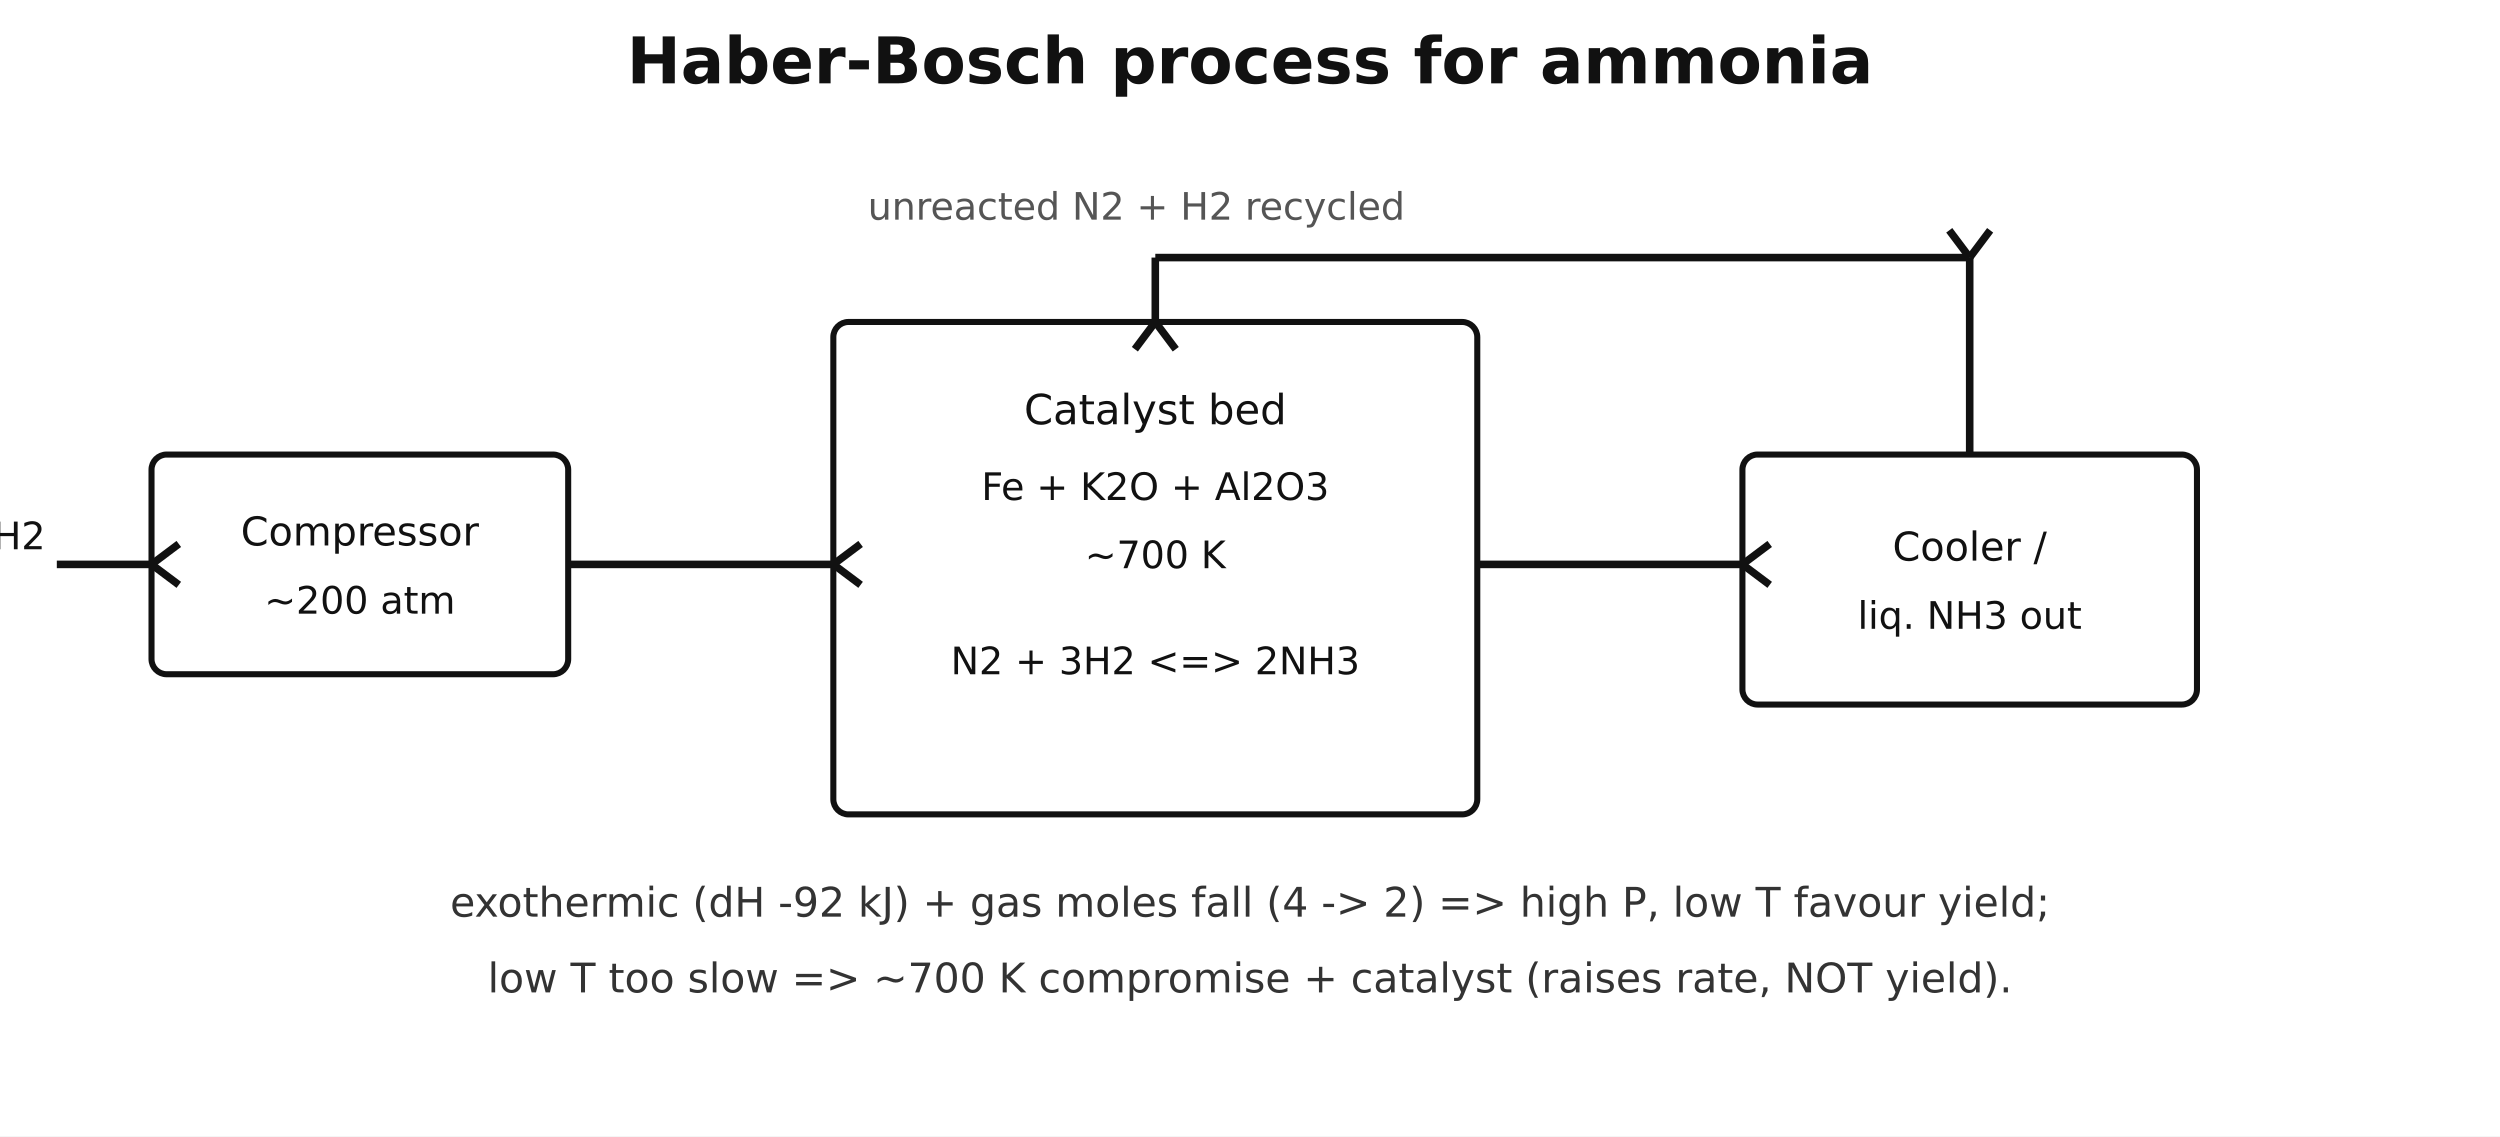
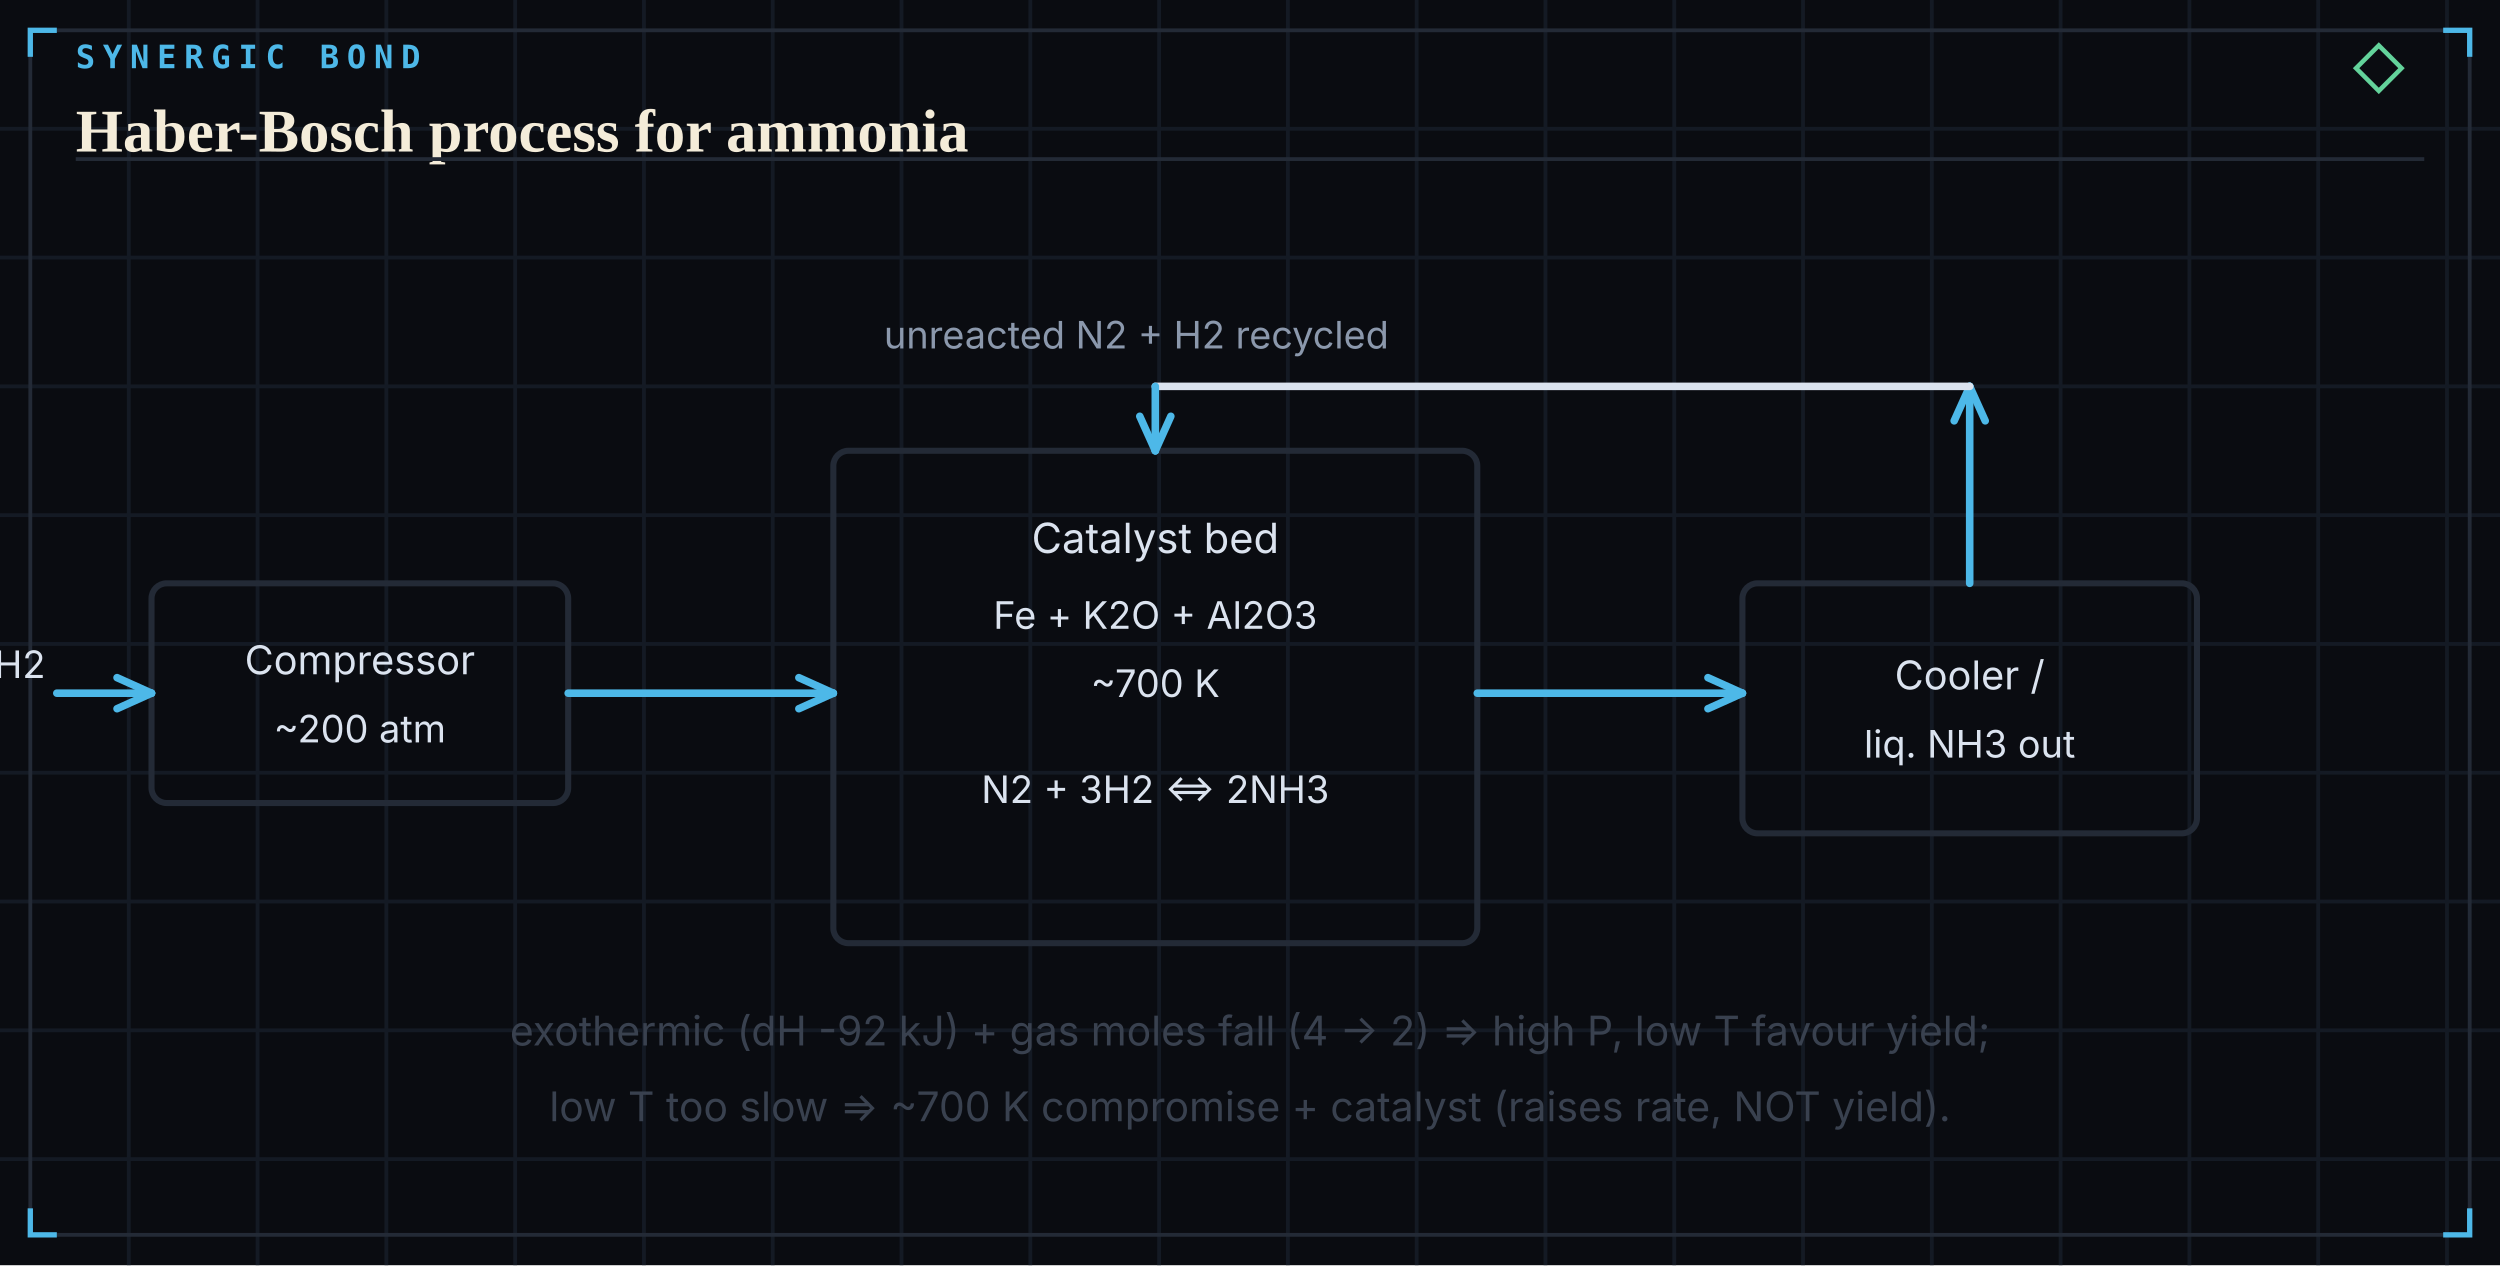
- <svg xmlns="http://www.w3.org/2000/svg" width="660" height="300" viewBox="0 0 660 300" font-family="DejaVu Sans, Arial, sans-serif">
-   <rect x="0" y="0" width="660" height="300" fill="white" />
-   <text x="330.0" y="22.0" font-family="DejaVu Sans, Arial, sans-serif" font-size="17" font-weight="bold" fill="#111" text-anchor="middle">Haber-Bosch process for ammonia</text>
-   <rect x="40" y="120" width="110" height="58" rx="4" fill="none" stroke="#111" stroke-width="1.6" />
-   <text x="95.0" y="144.0" font-family="DejaVu Sans, Arial, sans-serif" font-size="10.5" font-weight="normal" fill="#111" text-anchor="middle">Compressor</text>
-   <text x="95.0" y="162.0" font-family="DejaVu Sans, Arial, sans-serif" font-size="10" font-weight="normal" fill="#111" text-anchor="middle">~200 atm</text>
-   <rect x="220" y="85" width="170" height="130" rx="4" fill="none" stroke="#111" stroke-width="1.6" />
-   <text x="305.0" y="112.0" font-family="DejaVu Sans, Arial, sans-serif" font-size="11" font-weight="normal" fill="#111" text-anchor="middle">Catalyst bed</text>
-   <text x="305.0" y="132.0" font-family="DejaVu Sans, Arial, sans-serif" font-size="10" font-weight="normal" fill="#111" text-anchor="middle">Fe + K2O + Al2O3</text>
-   <text x="305.0" y="150.0" font-family="DejaVu Sans, Arial, sans-serif" font-size="10" font-weight="normal" fill="#111" text-anchor="middle">~700 K</text>
-   <text x="305.0" y="178.0" font-family="DejaVu Sans, Arial, sans-serif" font-size="10" font-weight="normal" fill="#111" text-anchor="middle">N2 + 3H2  &lt;=&gt;  2NH3</text>
-   <rect x="460" y="120" width="120" height="66" rx="4" fill="none" stroke="#111" stroke-width="1.6" />
-   <text x="520.0" y="148.0" font-family="DejaVu Sans, Arial, sans-serif" font-size="10.5" font-weight="normal" fill="#111" text-anchor="middle">Cooler /</text>
-   <text x="520.0" y="166.0" font-family="DejaVu Sans, Arial, sans-serif" font-size="10" font-weight="normal" fill="#111" text-anchor="middle">liq. NH3 out</text>
-   <line x1="150.0" y1="149.0" x2="220.0" y2="149.0" stroke="#111" stroke-width="2" />
-   <line x1="220.0" y1="149.0" x2="227.2" y2="143.6" stroke="#111" stroke-width="2" />
-   <line x1="220.0" y1="149.0" x2="227.2" y2="154.4" stroke="#111" stroke-width="2" />
-   <line x1="390.0" y1="149.0" x2="460.0" y2="149.0" stroke="#111" stroke-width="2" />
-   <line x1="460.0" y1="149.0" x2="467.2" y2="143.6" stroke="#111" stroke-width="2" />
-   <line x1="460.0" y1="149.0" x2="467.2" y2="154.4" stroke="#111" stroke-width="2" />
-   <line x1="520.0" y1="120.0" x2="520.0" y2="68.0" stroke="#111" stroke-width="2" />
-   <line x1="520.0" y1="68.0" x2="514.6" y2="60.8" stroke="#111" stroke-width="2" />
-   <line x1="520.0" y1="68.0" x2="525.4" y2="60.8" stroke="#111" stroke-width="2" />
-   <line x1="520.0" y1="68.0" x2="305.0" y2="68.0" stroke="#111" stroke-width="2" />
-   <line x1="305.0" y1="68.0" x2="305.0" y2="85.0" stroke="#111" stroke-width="2" />
-   <line x1="305.0" y1="85.0" x2="310.4" y2="92.2" stroke="#111" stroke-width="2" />
-   <line x1="305.0" y1="85.0" x2="299.6" y2="92.2" stroke="#111" stroke-width="2" />
-   <text x="300.0" y="58.0" font-family="DejaVu Sans, Arial, sans-serif" font-size="10" font-weight="normal" fill="#555" text-anchor="middle">unreacted N2 + H2 recycled</text>
-   <line x1="15.0" y1="149.0" x2="40.0" y2="149.0" stroke="#111" stroke-width="2" />
-   <line x1="40.0" y1="149.0" x2="47.2" y2="143.6" stroke="#111" stroke-width="2" />
-   <line x1="40.0" y1="149.0" x2="47.2" y2="154.4" stroke="#111" stroke-width="2" />
-   <text x="12.0" y="145.0" font-family="DejaVu Sans, Arial, sans-serif" font-size="10" font-weight="normal" fill="#111" text-anchor="end">N2 + H2</text>
-   <text x="330.0" y="242.0" font-family="DejaVu Sans, Arial, sans-serif" font-size="10.8" font-weight="normal" fill="#333" text-anchor="middle">exothermic (dH -92 kJ) + gas moles fall (4 -&gt; 2)  =&gt;  high P, low T favour yield;</text>
-   <text x="330.0" y="262.0" font-family="DejaVu Sans, Arial, sans-serif" font-size="10.8" font-weight="normal" fill="#333" text-anchor="middle">low T too slow  =&gt;  ~700 K compromise + catalyst (raises rate, NOT yield).</text>
+ <svg xmlns="http://www.w3.org/2000/svg" width="660" height="334" viewBox="0 0 660 334" font-family="'Inter','Helvetica Neue',Arial,'DejaVu Sans',sans-serif">
+   <rect width="660" height="334" fill="#0a0c11" />
+   <g stroke="#141a24" stroke-width="1">
+     <line x1="34" y1="0" x2="34" y2="334" />
+     <line x1="68" y1="0" x2="68" y2="334" />
+     <line x1="102" y1="0" x2="102" y2="334" />
+     <line x1="136" y1="0" x2="136" y2="334" />
+     <line x1="170" y1="0" x2="170" y2="334" />
+     <line x1="204" y1="0" x2="204" y2="334" />
+     <line x1="238" y1="0" x2="238" y2="334" />
+     <line x1="272" y1="0" x2="272" y2="334" />
+     <line x1="306" y1="0" x2="306" y2="334" />
+     <line x1="340" y1="0" x2="340" y2="334" />
+     <line x1="374" y1="0" x2="374" y2="334" />
+     <line x1="408" y1="0" x2="408" y2="334" />
+     <line x1="442" y1="0" x2="442" y2="334" />
+     <line x1="476" y1="0" x2="476" y2="334" />
+     <line x1="510" y1="0" x2="510" y2="334" />
+     <line x1="544" y1="0" x2="544" y2="334" />
+     <line x1="578" y1="0" x2="578" y2="334" />
+     <line x1="612" y1="0" x2="612" y2="334" />
+     <line x1="646" y1="0" x2="646" y2="334" />
+     <line x1="0" y1="34" x2="660" y2="34" />
+     <line x1="0" y1="68" x2="660" y2="68" />
+     <line x1="0" y1="102" x2="660" y2="102" />
+     <line x1="0" y1="136" x2="660" y2="136" />
+     <line x1="0" y1="170" x2="660" y2="170" />
+     <line x1="0" y1="204" x2="660" y2="204" />
+     <line x1="0" y1="238" x2="660" y2="238" />
+     <line x1="0" y1="272" x2="660" y2="272" />
+     <line x1="0" y1="306" x2="660" y2="306" />
+   </g>
+   <rect x="8" y="8" width="644" height="318" fill="none" stroke="#232a36" stroke-width="1" />
+   <path d="M 8 15 L 8 8 L 15 8" stroke="#4db8e8" stroke-width="1.4" fill="none" />
+   <path d="M 652 15 L 652 8 L 645 8" stroke="#4db8e8" stroke-width="1.4" fill="none" />
+   <path d="M 8 319 L 8 326 L 15 326" stroke="#4db8e8" stroke-width="1.4" fill="none" />
+   <path d="M 652 319 L 652 326 L 645 326" stroke="#4db8e8" stroke-width="1.4" fill="none" />
+   <text x="20" y="18" font-size="8.5" font-weight="bold" fill="#4db8e8" text-anchor="start" font-family="'SF Mono','DejaVu Sans Mono',ui-monospace,Menlo,monospace" letter-spacing="0.24em">SYNERGIC BOND</text>
+   <path d="M 628 12 l 6 6 l -6 6 l -6 -6 z" fill="none" stroke="#63d39b" stroke-width="1.2" />
+   <text x="20" y="40" font-size="16" font-weight="bold" fill="#f4ecd9" text-anchor="start" font-family="'Georgia','Times New Roman',serif">Haber-Bosch process for ammonia</text>
+   <line x1="20" y1="42" x2="640" y2="42" stroke="#232a36" stroke-width="1" />
+   <g transform="translate(0,34)">
+     <rect x="40" y="120" width="110" height="58" rx="4" fill="none" stroke="#232a36" stroke-width="1.6" />
+     <text x="95.0" y="144.0" font-size="10.5" font-weight="normal" fill="#dbe3ef" text-anchor="middle">Compressor</text>
+     <text x="95.0" y="162.0" font-size="10" font-weight="normal" fill="#dbe3ef" text-anchor="middle">~200 atm</text>
+     <rect x="220" y="85" width="170" height="130" rx="4" fill="none" stroke="#232a36" stroke-width="1.6" />
+     <text x="305.0" y="112.0" font-size="11" font-weight="normal" fill="#dbe3ef" text-anchor="middle">Catalyst bed</text>
+     <text x="305.0" y="132.0" font-size="10" font-weight="normal" fill="#dbe3ef" text-anchor="middle">Fe + K2O + Al2O3</text>
+     <text x="305.0" y="150.0" font-size="10" font-weight="normal" fill="#dbe3ef" text-anchor="middle">~700 K</text>
+     <text x="305.0" y="178.0" font-size="10" font-weight="normal" fill="#dbe3ef" text-anchor="middle">N2 + 3H2  &lt;=&gt;  2NH3</text>
+     <rect x="460" y="120" width="120" height="66" rx="4" fill="none" stroke="#232a36" stroke-width="1.6" />
+     <text x="520.0" y="148.0" font-size="10.5" font-weight="normal" fill="#dbe3ef" text-anchor="middle">Cooler /</text>
+     <text x="520.0" y="166.0" font-size="10" font-weight="normal" fill="#dbe3ef" text-anchor="middle">liq. NH3 out</text>
+     <line x1="150.0" y1="149.0" x2="220.0" y2="149.0" stroke="#4db8e8" stroke-width="2" stroke-linecap="round" />
+     <line x1="220.0" y1="149.0" x2="210.9" y2="144.9" stroke="#4db8e8" stroke-width="2" stroke-linecap="round" />
+     <line x1="220.0" y1="149.0" x2="210.9" y2="153.1" stroke="#4db8e8" stroke-width="2" stroke-linecap="round" />
+     <line x1="390.0" y1="149.0" x2="460.0" y2="149.0" stroke="#4db8e8" stroke-width="2" stroke-linecap="round" />
+     <line x1="460.0" y1="149.0" x2="450.9" y2="144.9" stroke="#4db8e8" stroke-width="2" stroke-linecap="round" />
+     <line x1="460.0" y1="149.0" x2="450.9" y2="153.1" stroke="#4db8e8" stroke-width="2" stroke-linecap="round" />
+     <line x1="520.0" y1="120.0" x2="520.0" y2="68.0" stroke="#4db8e8" stroke-width="2" stroke-linecap="round" />
+     <line x1="520.0" y1="68.0" x2="515.9" y2="77.1" stroke="#4db8e8" stroke-width="2" stroke-linecap="round" />
+     <line x1="520.0" y1="68.0" x2="524.1" y2="77.1" stroke="#4db8e8" stroke-width="2" stroke-linecap="round" />
+     <line x1="520.0" y1="68.0" x2="305.0" y2="68.0" stroke="#dbe3ef" stroke-width="2" stroke-linecap="round" />
+     <line x1="305.0" y1="68.0" x2="305.0" y2="85.0" stroke="#4db8e8" stroke-width="2" stroke-linecap="round" />
+     <line x1="305.0" y1="85.0" x2="309.1" y2="75.9" stroke="#4db8e8" stroke-width="2" stroke-linecap="round" />
+     <line x1="305.0" y1="85.0" x2="300.9" y2="75.9" stroke="#4db8e8" stroke-width="2" stroke-linecap="round" />
+     <text x="300.0" y="58.0" font-size="10" font-weight="normal" fill="#8b98ac" text-anchor="middle">unreacted N2 + H2 recycled</text>
+     <line x1="15.0" y1="149.0" x2="40.0" y2="149.0" stroke="#4db8e8" stroke-width="2" stroke-linecap="round" />
+     <line x1="40.0" y1="149.0" x2="30.9" y2="144.9" stroke="#4db8e8" stroke-width="2" stroke-linecap="round" />
+     <line x1="40.0" y1="149.0" x2="30.9" y2="153.1" stroke="#4db8e8" stroke-width="2" stroke-linecap="round" />
+     <text x="12.0" y="145.0" font-size="10" font-weight="normal" fill="#dbe3ef" text-anchor="end">N2 + H2</text>
+     <text x="330.0" y="242.0" font-size="10.8" font-weight="normal" fill="#39414f" text-anchor="middle">exothermic (dH -92 kJ) + gas moles fall (4 -&gt; 2)  =&gt;  high P, low T favour yield;</text>
+     <text x="330.0" y="262.0" font-size="10.8" font-weight="normal" fill="#39414f" text-anchor="middle">low T too slow  =&gt;  ~700 K compromise + catalyst (raises rate, NOT yield).</text>
+   </g>
</svg>
